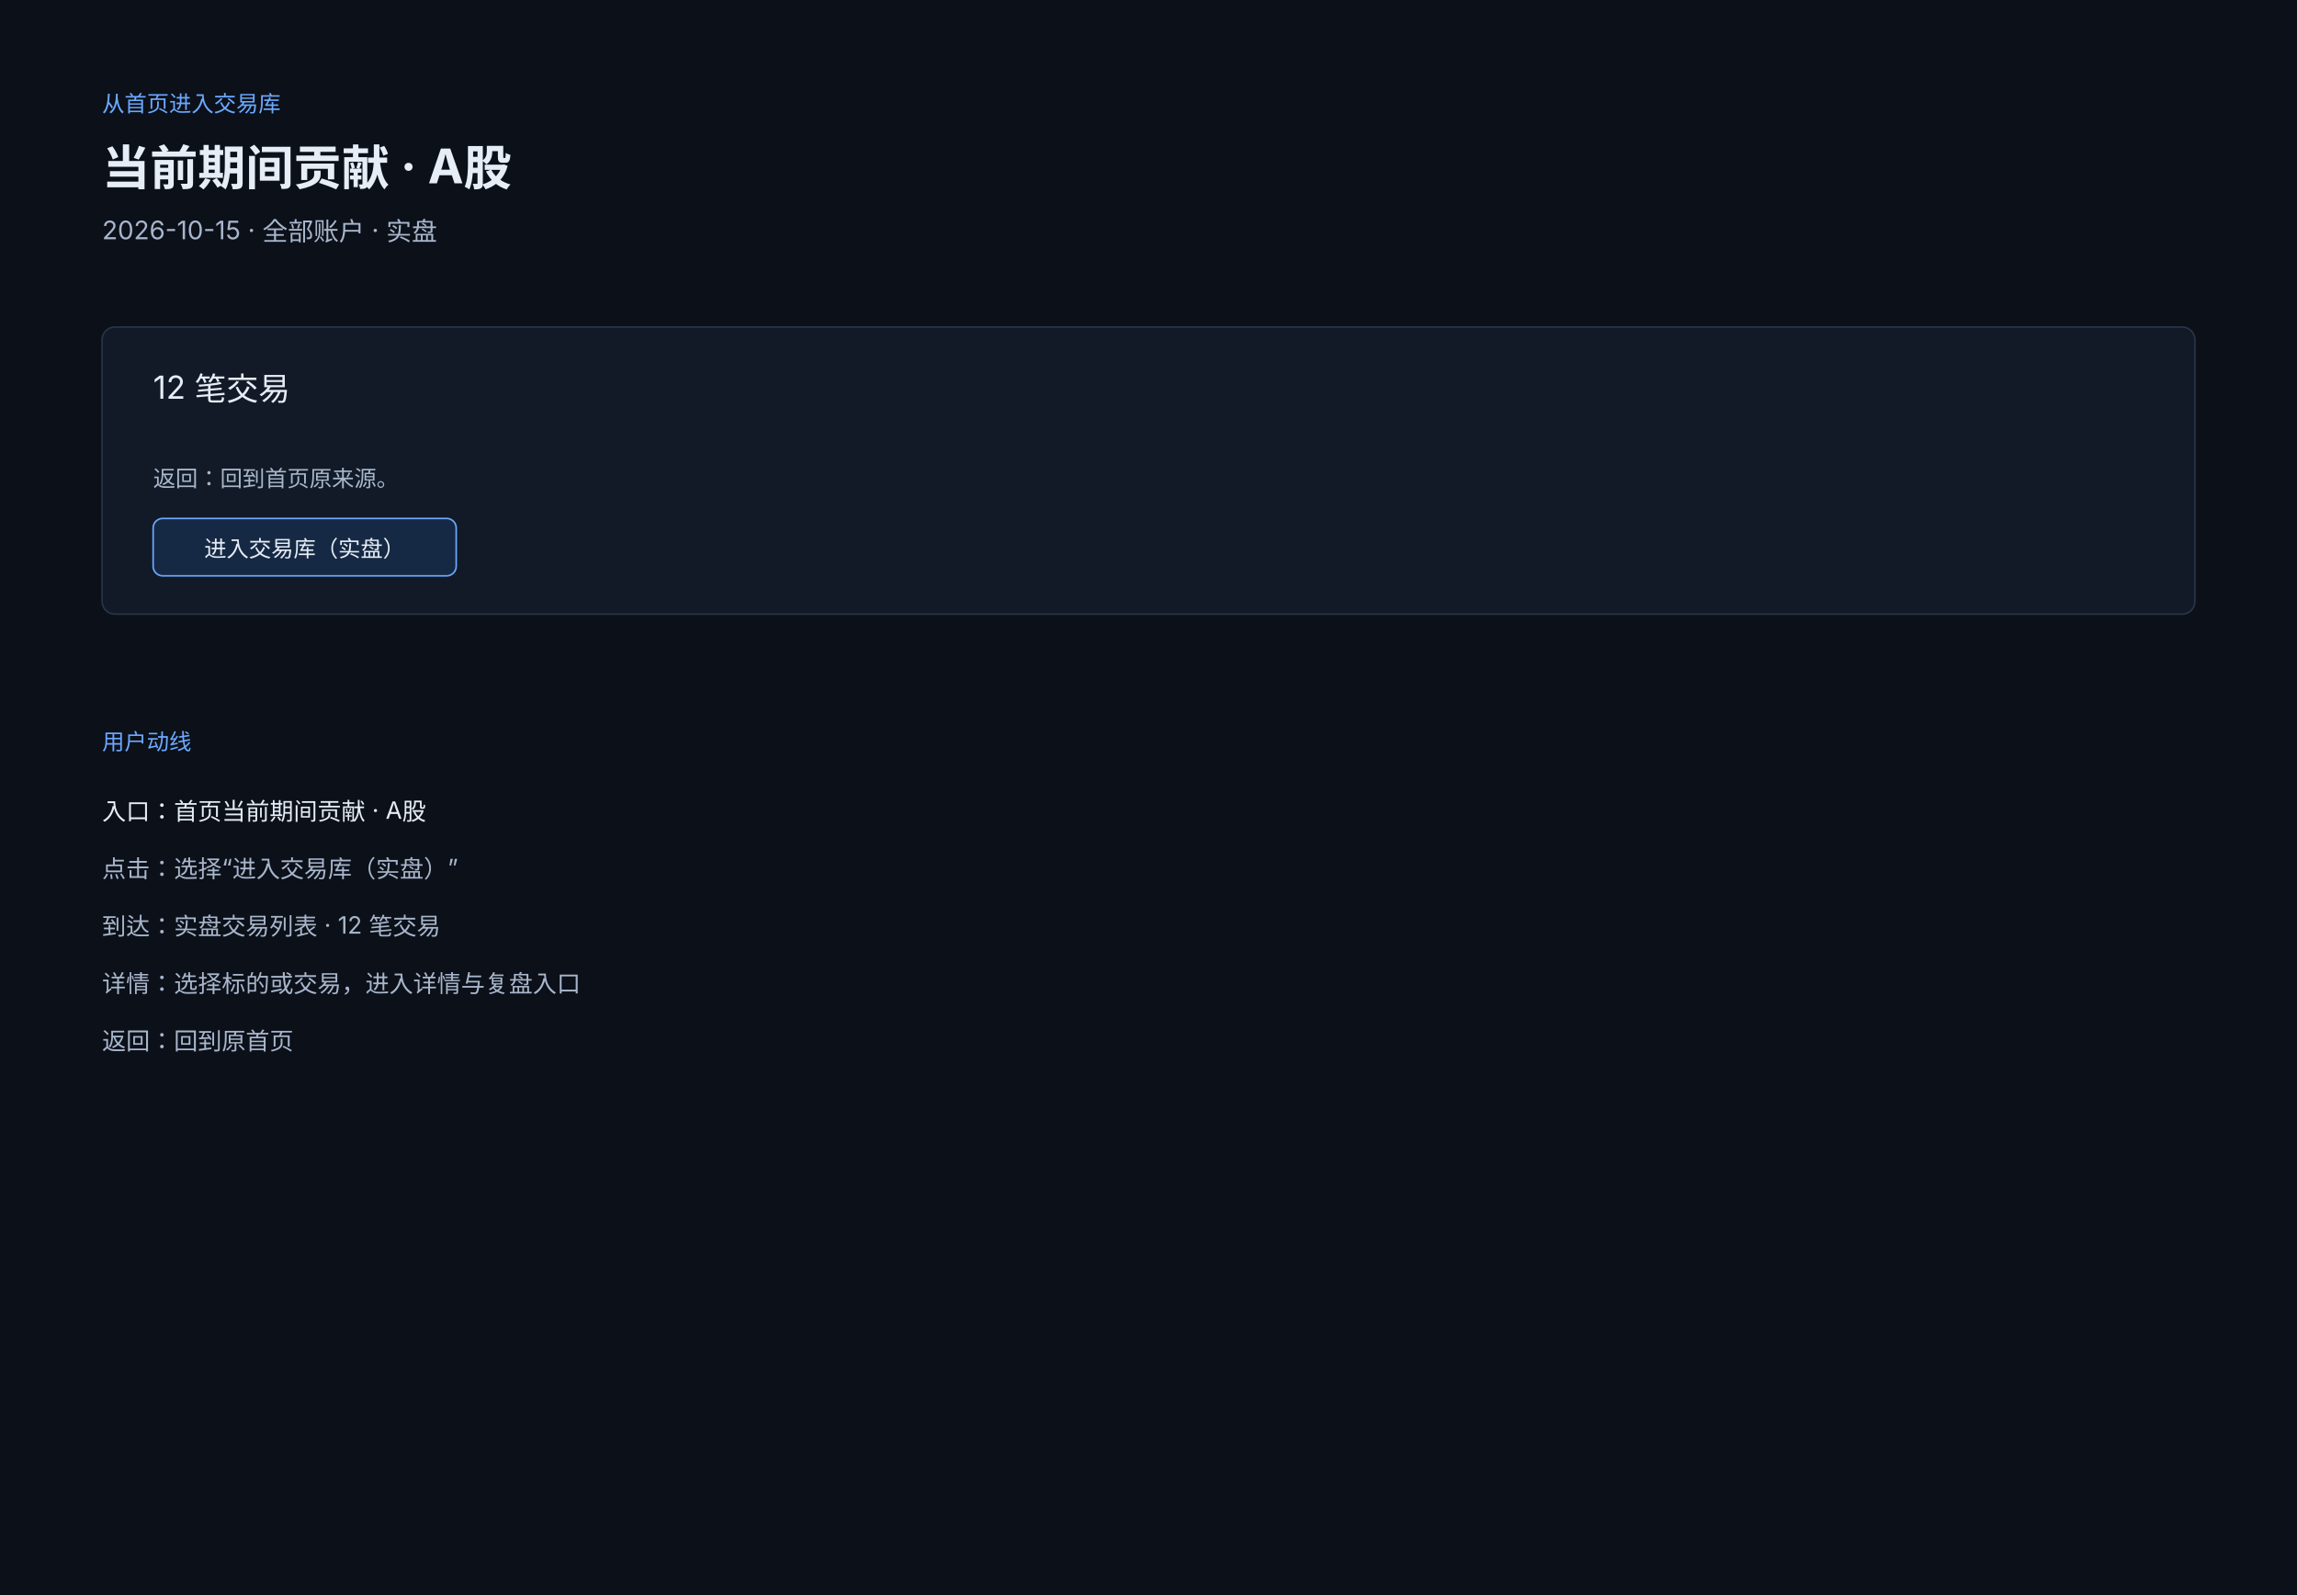
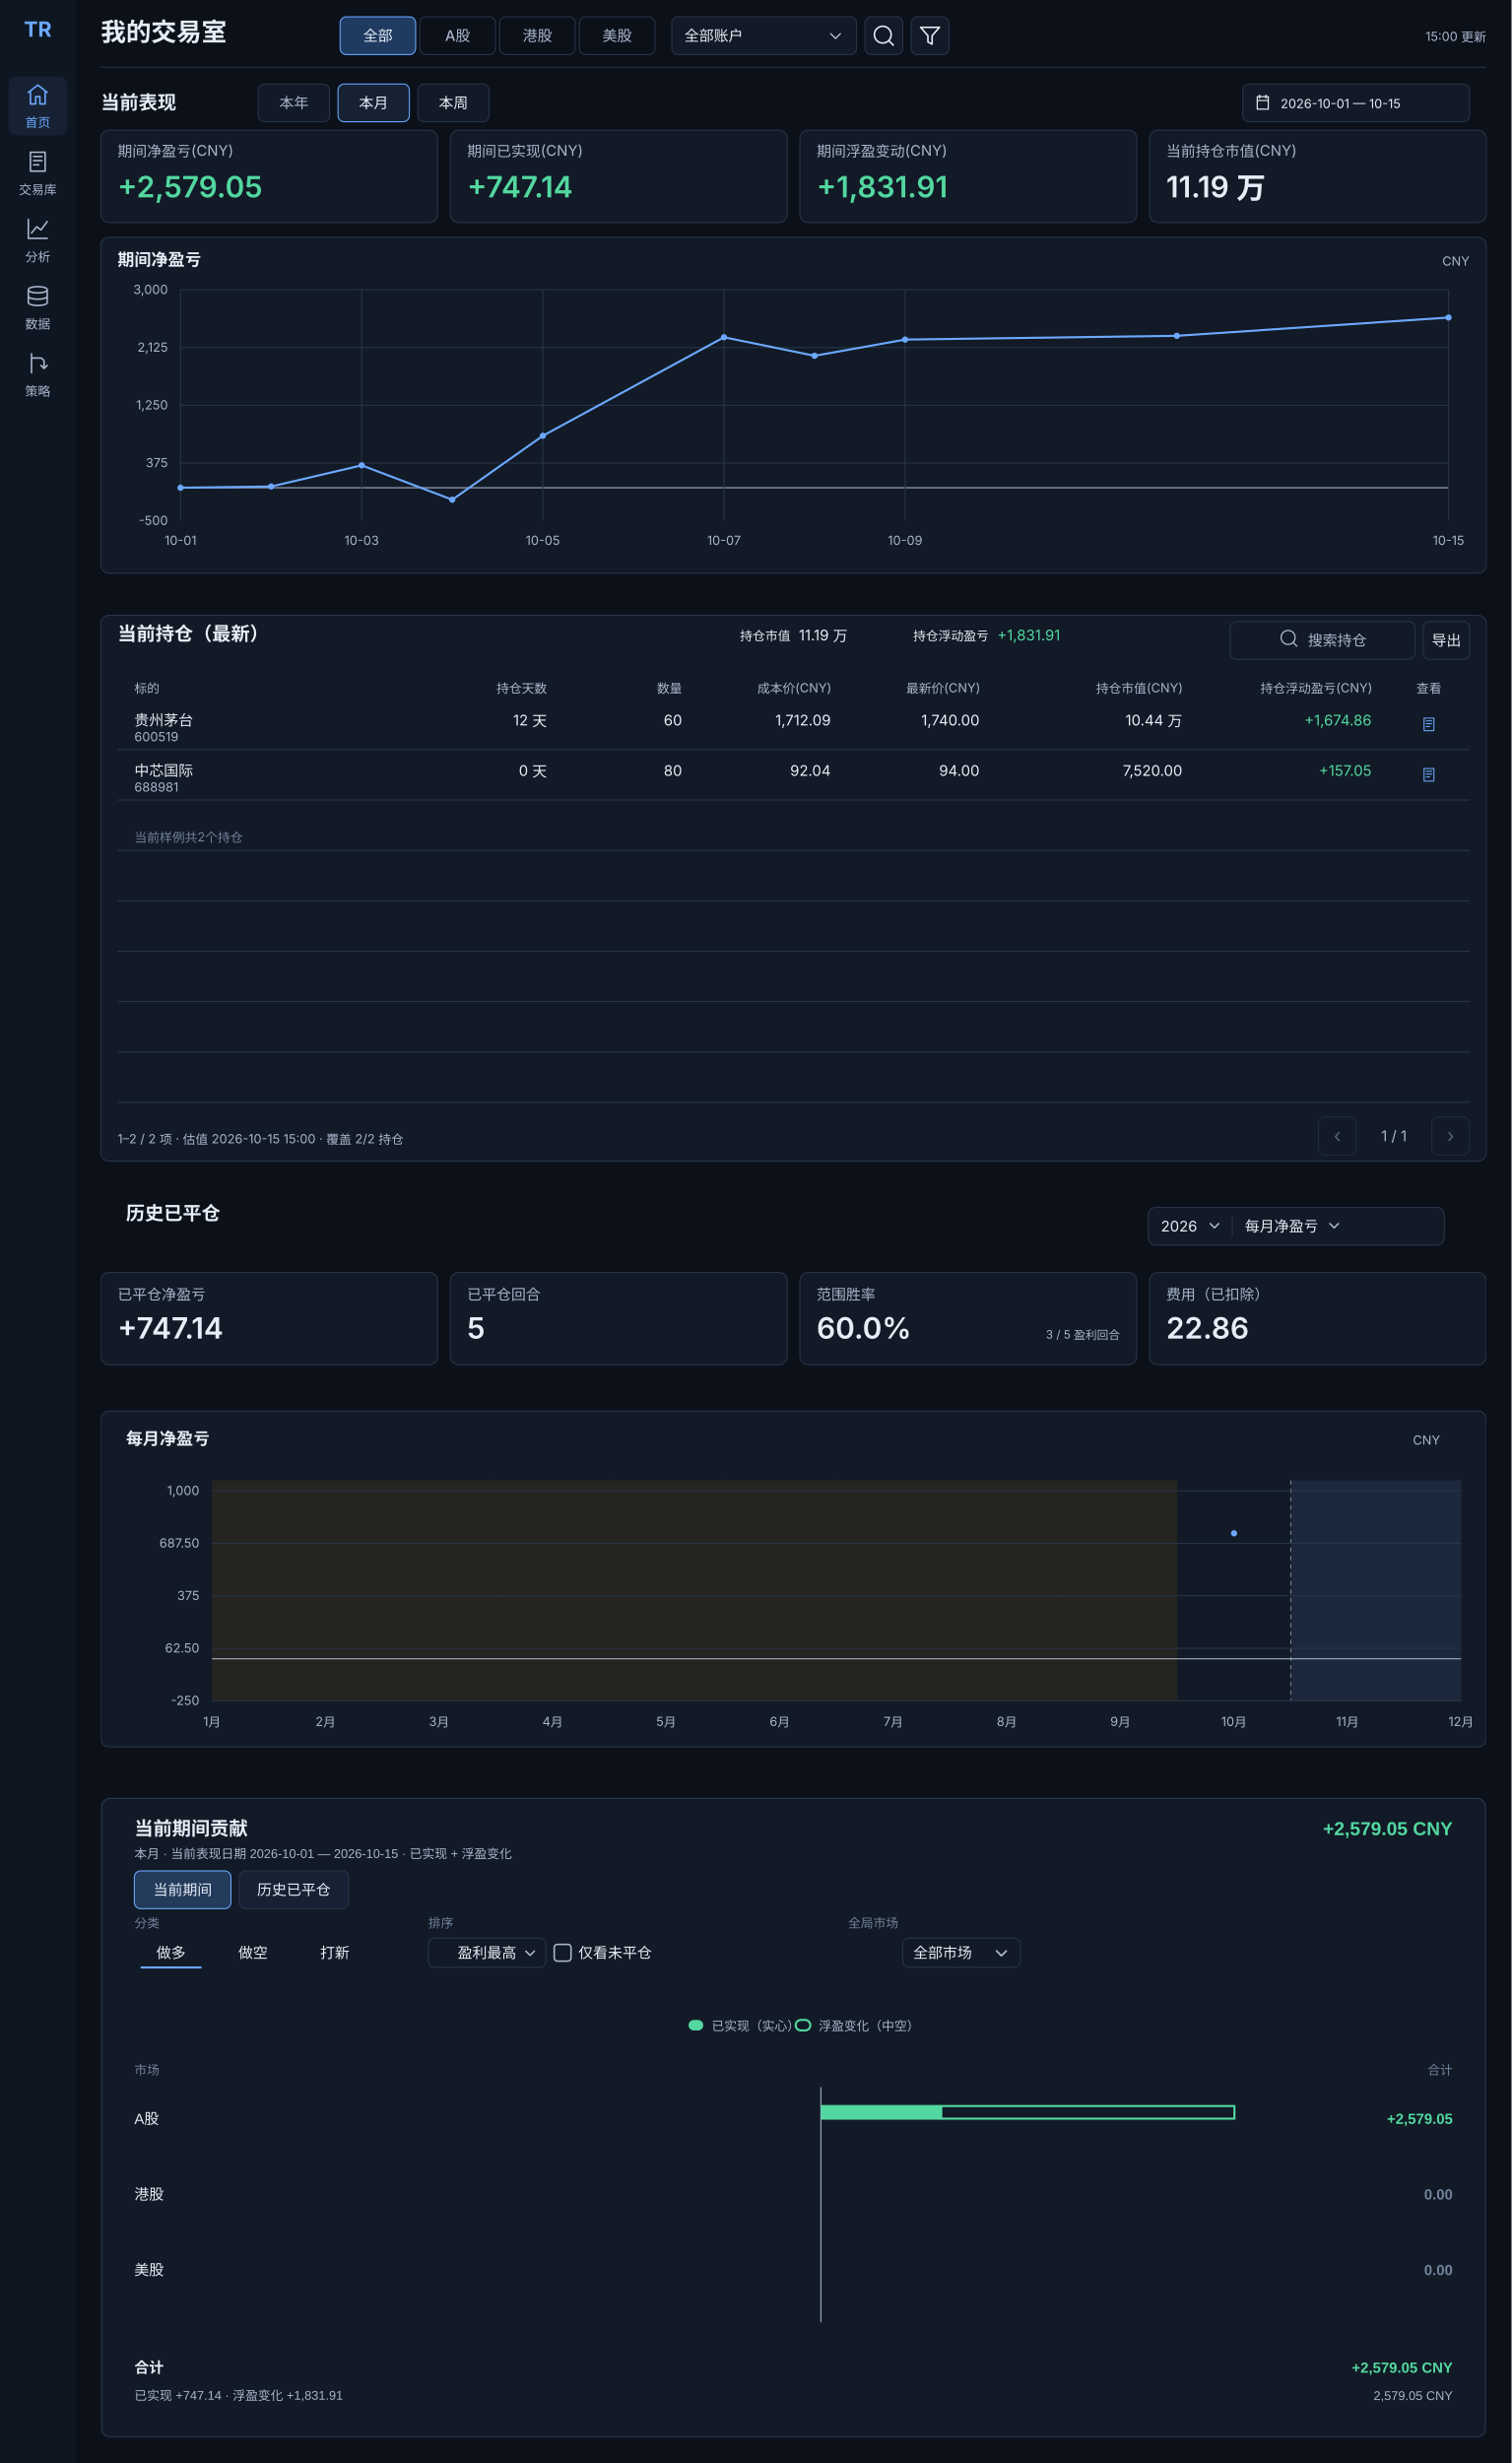
- <svg xmlns="http://www.w3.org/2000/svg" width="1440" height="1000" viewBox="0 0 1440 1000">
-   <rect width="1440" height="1000" fill="#0b1019" />
-   <style>text{font-family:-apple-system,BlinkMacSystemFont,"Segoe UI",sans-serif;fill:#e6edf7}.m{fill:#a8b6cb}.b{fill:#6ca8ff}.p{fill:#111a26;stroke:#283448}.s{stroke:#526d91;stroke-dasharray:5 5}</style>
-   <text x="64" y="70" class="b" font-size="14">从首页进入交易库</text>
-   <text x="64" y="116" font-size="30" font-weight="700">当前期间贡献 · A股</text>
-   <text x="64" y="150" class="m" font-size="16">2026-10-15 · 全部账户 · 实盘</text>
-   <rect x="64" y="205" width="1312" height="180" rx="8" class="p" />
-   <text x="96" y="250" font-size="20">12 笔交易</text>
-   <text x="96" y="305" class="m" font-size="14">返回：回到首页原来源。</text>
-   <rect x="96" y="325" width="190" height="36" rx="6" fill="#162944" stroke="#6ca8ff" />
-   <text x="191" y="349" text-anchor="middle" font-size="14">进入交易库（实盘）</text>
-   <text x="64" y="470" class="b" font-size="14">用户动线</text>
-   <text x="64" y="514" font-size="15">入口：首页当前期间贡献 · A股</text>
-   <text x="64" y="550" class="m" font-size="15">点击：选择“进入交易库（实盘）”</text>
-   <text x="64" y="586" class="m" font-size="15">到达：实盘交易列表 · 12 笔交易</text>
-   <text x="64" y="622" class="m" font-size="15">详情：选择标的或交易，进入详情与复盘入口</text>
-   <text x="64" y="658" class="m" font-size="15">返回：回到原首页</text>
+ <svg xmlns="http://www.w3.org/2000/svg" width="1440" height="2346" viewBox="0 0 1440 2346" role="img">
+   <rect width="1440" height="2346" fill="#0B1019" />
+   <g font-family="-apple-system,BlinkMacSystemFont,'Segoe UI',sans-serif">
+     <rect x="0" y="0" width="72" height="2346" rx="0" fill="#0e1622" stroke="none" />
+     <text x="36" y="35" font-size="20" fill="#6CA8FF" font-weight="700" text-anchor="middle">TR</text>
+     <rect x="8" y="73" width="56" height="56" rx="8" fill="#162233" stroke="none" />
+     <svg x="24" y="78" width="24" height="24" viewBox="0 0 24 24">
+       <path d="M3 10L12 3l9 7M5 9v12h5v-7h4v7h5V9" fill="none" stroke="#6CA8FF" stroke-width="1.5" stroke-linecap="round" stroke-linejoin="round" />
+     </svg>
+     <text x="36" y="121" font-size="12" fill="#6CA8FF" font-weight="400" text-anchor="middle">首页</text>
+     <svg x="24" y="142" width="24" height="24" viewBox="0 0 24 24">
+       <path d="M5 3h14v18H5zM8 7h8M8 11h8M8 15h5" fill="none" stroke="#A8B6CB" stroke-width="1.5" stroke-linecap="round" stroke-linejoin="round" />
+     </svg>
+     <text x="36" y="185" font-size="12" fill="#A8B6CB" font-weight="400" text-anchor="middle">交易库</text>
+     <svg x="24" y="206" width="24" height="24" viewBox="0 0 24 24">
+       <path d="M3 3v18h18M6 16l5-6 4 3 6-8" fill="none" stroke="#A8B6CB" stroke-width="1.5" stroke-linecap="round" stroke-linejoin="round" />
+     </svg>
+     <text x="36" y="249" font-size="12" fill="#A8B6CB" font-weight="400" text-anchor="middle">分析</text>
+     <svg x="24" y="270" width="24" height="24" viewBox="0 0 24 24">
+       <path d="M3 6c0-4 18-4 18 0v12c0 4-18 4-18 0zM3 6c0 4 18 4 18 0M3 12c0 4 18 4 18 0" fill="none" stroke="#A8B6CB" stroke-width="1.5" stroke-linecap="round" stroke-linejoin="round" />
+     </svg>
+     <text x="36" y="313" font-size="12" fill="#A8B6CB" font-weight="400" text-anchor="middle">数据</text>
+     <svg x="24" y="334" width="24" height="24" viewBox="0 0 24 24">
+       <path d="M6 3v18M6 7h8a4 4 0 0 1 4 4v6M15 14l3 3 3-3" fill="none" stroke="#A8B6CB" stroke-width="1.5" stroke-linecap="round" stroke-linejoin="round" />
+     </svg>
+     <text x="36" y="377" font-size="12" fill="#A8B6CB" font-weight="400" text-anchor="middle">策略</text>
+     <text x="96" y="39" font-size="24" fill="#E6EDF7" font-weight="600" text-anchor="start">我的交易室</text>
+     <rect x="324" y="16" width="72" height="36" rx="6" fill="#203B62" stroke="#6CA8FF" />
+     <text x="360" y="39" font-size="14" fill="#E6EDF7" font-weight="500" text-anchor="middle">全部</text>
+     <rect x="400" y="16" width="72" height="36" rx="6" fill="#0B1019" stroke="#283448" />
+     <text x="436" y="39" font-size="14" fill="#A8B6CB" font-weight="500" text-anchor="middle">A股</text>
+     <rect x="476" y="16" width="72" height="36" rx="6" fill="#0B1019" stroke="#283448" />
+     <text x="512" y="39" font-size="14" fill="#A8B6CB" font-weight="500" text-anchor="middle">港股</text>
+     <rect x="552" y="16" width="72" height="36" rx="6" fill="#0B1019" stroke="#283448" />
+     <text x="588" y="39" font-size="14" fill="#A8B6CB" font-weight="500" text-anchor="middle">美股</text>
+     <rect x="640" y="16" width="176" height="36" rx="6" fill="#111A26" stroke="#283448" />
+     <text x="652" y="39" font-size="14" fill="#E6EDF7" font-weight="400" text-anchor="start">全部账户</text>
+     <svg x="788" y="26" width="16" height="16" viewBox="0 0 24 24">
+       <path d="M5 9l7 7 7-7" fill="none" stroke="#E6EDF7" stroke-width="1.5" stroke-linecap="round" stroke-linejoin="round" />
+     </svg>
+     <rect x="824" y="16" width="36" height="36" rx="6" fill="#111A26" stroke="#283448" />
+     <svg x="830.0" y="22" width="24" height="24" viewBox="0 0 24 24">
+       <path d="M17 17l4 4M19 11a8 8 0 1 1-16 0a8 8 0 1 1 16 0" fill="none" stroke="#E6EDF7" stroke-width="1.5" stroke-linecap="round" stroke-linejoin="round" />
+     </svg>
+     <rect x="868" y="16" width="36" height="36" rx="6" fill="#111A26" stroke="#283448" />
+     <svg x="874.0" y="22" width="24" height="24" viewBox="0 0 24 24">
+       <path d="M3 4h18l-7 8v8l-4-2v-6z" fill="none" stroke="#E6EDF7" stroke-width="1.5" stroke-linecap="round" stroke-linejoin="round" />
+     </svg>
+     <text x="1416" y="39" font-size="12" fill="#A8B6CB" font-weight="400" text-anchor="end">15:00 更新</text>
+     <path d="M96 64 L1416 64" fill="none" stroke="#283448" stroke-width="1" />
+     <text x="96" y="104" font-size="18" fill="#E6EDF7" font-weight="600" text-anchor="start">当前表现</text>
+     <rect x="246" y="80" width="68" height="36" rx="6" fill="#111A26" stroke="#283448" />
+     <text x="280.0" y="103" font-size="14" fill="#A8B6CB" font-weight="400" text-anchor="middle">本年</text>
+     <rect x="322" y="80" width="68" height="36" rx="6" fill="#162233" stroke="#6CA8FF" />
+     <text x="356.0" y="103" font-size="14" fill="#E6EDF7" font-weight="400" text-anchor="middle">本月</text>
+     <rect x="398" y="80" width="68" height="36" rx="6" fill="#111A26" stroke="#283448" />
+     <text x="432.0" y="103" font-size="14" fill="#E6EDF7" font-weight="400" text-anchor="middle">本周</text>
+     <rect x="1184" y="80" width="216" height="36" rx="6" fill="#111A26" stroke="#283448" />
+     <svg x="1194" y="89" width="18" height="18" viewBox="0 0 24 24">
+       <path d="M5 4h14v16H5zM8 2v4M16 2v4M5 9h14" fill="none" stroke="#E6EDF7" stroke-width="1.5" stroke-linecap="round" stroke-linejoin="round" />
+     </svg>
+     <text x="1220" y="103" font-size="12" fill="#E6EDF7" font-weight="400" text-anchor="start">2026-10-01 — 10-15</text>
+     <rect x="96.0" y="124" width="321.0" height="88" rx="8" fill="#111A26" stroke="#283448" />
+     <text x="112.0" y="149" font-size="14" fill="#A8B6CB" font-weight="400" text-anchor="start">期间净盈亏(CNY)</text>
+     <text x="112.0" y="188" font-size="28" fill="#53D7A0" font-weight="600" text-anchor="start">+2,579.05</text>
+     <rect x="429.0" y="124" width="321.0" height="88" rx="8" fill="#111A26" stroke="#283448" />
+     <text x="445.0" y="149" font-size="14" fill="#A8B6CB" font-weight="400" text-anchor="start">期间已实现(CNY)</text>
+     <text x="445.0" y="188" font-size="28" fill="#53D7A0" font-weight="600" text-anchor="start">+747.14</text>
+     <rect x="762.0" y="124" width="321.0" height="88" rx="8" fill="#111A26" stroke="#283448" />
+     <text x="778.0" y="149" font-size="14" fill="#A8B6CB" font-weight="400" text-anchor="start">期间浮盈变动(CNY)</text>
+     <text x="778.0" y="188" font-size="28" fill="#53D7A0" font-weight="600" text-anchor="start">+1,831.91</text>
+     <rect x="1095.0" y="124" width="321.0" height="88" rx="8" fill="#111A26" stroke="#283448" />
+     <text x="1111.0" y="149" font-size="14" fill="#A8B6CB" font-weight="400" text-anchor="start">当前持仓市值(CNY)</text>
+     <text x="1111.0" y="188" font-size="28" fill="#E6EDF7" font-weight="600" text-anchor="start">11.19 万</text>
+     <rect x="96" y="226" width="1320" height="320" rx="8" fill="#111A26" stroke="#283448" />
+     <text x="112" y="253" font-size="16" fill="#E6EDF7" font-weight="600" text-anchor="start">期间净盈亏</text>
+     <text x="1400" y="253" font-size="12" fill="#A8B6CB" font-weight="400" text-anchor="end">CNY</text>
+     <path d="M172 276.0 L1380 276.0" fill="none" stroke="#283448" stroke-width="1" />
+     <text x="160" y="280.0" font-size="12" fill="#A8B6CB" font-weight="400" text-anchor="end">3,000</text>
+     <path d="M172 331.0 L1380 331.0" fill="none" stroke="#283448" stroke-width="1" />
+     <text x="160" y="335.0" font-size="12" fill="#A8B6CB" font-weight="400" text-anchor="end">2,125</text>
+     <path d="M172 386.0 L1380 386.0" fill="none" stroke="#283448" stroke-width="1" />
+     <text x="160" y="390.0" font-size="12" fill="#A8B6CB" font-weight="400" text-anchor="end">1,250</text>
+     <path d="M172 441.0 L1380 441.0" fill="none" stroke="#283448" stroke-width="1" />
+     <text x="160" y="445.0" font-size="12" fill="#A8B6CB" font-weight="400" text-anchor="end">375</text>
+     <path d="M172 464.571 L1380 464.571" fill="none" stroke="#A8B6CB" stroke-width="1" />
+     <text x="160" y="500.0" font-size="12" fill="#A8B6CB" font-weight="400" text-anchor="end">-500</text>
+     <path d="M172 276 L172 496" fill="none" stroke="#283448" stroke-width="1" />
+     <text x="172" y="519" font-size="12" fill="#A8B6CB" font-weight="400" text-anchor="middle">10-01</text>
+     <path d="M344.571 276 L344.571 496" fill="none" stroke="#283448" stroke-width="1" />
+     <text x="344.571" y="519" font-size="12" fill="#A8B6CB" font-weight="400" text-anchor="middle">10-03</text>
+     <path d="M517.143 276 L517.143 496" fill="none" stroke="#283448" stroke-width="1" />
+     <text x="517.143" y="519" font-size="12" fill="#A8B6CB" font-weight="400" text-anchor="middle">10-05</text>
+     <path d="M689.714 276 L689.714 496" fill="none" stroke="#283448" stroke-width="1" />
+     <text x="689.714" y="519" font-size="12" fill="#A8B6CB" font-weight="400" text-anchor="middle">10-07</text>
+     <path d="M862.286 276 L862.286 496" fill="none" stroke="#283448" stroke-width="1" />
+     <text x="862.286" y="519" font-size="12" fill="#A8B6CB" font-weight="400" text-anchor="middle">10-09</text>
+     <path d="M1380 276 L1380 496" fill="none" stroke="#283448" stroke-width="1" />
+     <text x="1380" y="519" font-size="12" fill="#A8B6CB" font-weight="400" text-anchor="middle">10-15</text>
+     <polyline points="172.00,464.57 258.29,463.38 344.57,443.24 430.86,475.98 517.14,415.08 689.71,321.23 776.00,338.89 862.29,323.44 1121.14,319.87 1380.00,302.46" stroke="#6CA8FF" stroke-width="2" fill="none" />
+     <rect x="96" y="586" width="1320" height="520" rx="8" fill="#111A26" stroke="#283448" />
+     <text x="112" y="610" font-size="18" fill="#E6EDF7" font-weight="600" text-anchor="start">当前持仓（最新）</text>
+     <text x="705" y="610" font-size="12" fill="#E6EDF7" font-weight="400" text-anchor="start">持仓市值 </text>
+     <text x="761" y="610" font-size="14" fill="#E6EDF7" font-weight="400" text-anchor="start">11.19 万</text>
+     <text x="870" y="610" font-size="12" fill="#E6EDF7" font-weight="400" text-anchor="start">持仓浮动盈亏 </text>
+     <text x="950" y="610" font-size="14" fill="#53D7A0" font-weight="400" text-anchor="start">+1,831.91</text>
+     <rect x="1172" y="592" width="176" height="36" rx="6" fill="#111A26" stroke="#283448" />
+     <svg x="1218.0" y="598" width="20" height="20" viewBox="0 0 24 24">
+       <path d="M17 17l4 4M19 11a8 8 0 1 1-16 0a8 8 0 1 1 16 0" fill="none" stroke="#A8B6CB" stroke-width="1.5" stroke-linecap="round" stroke-linejoin="round" />
+     </svg>
+     <text x="1246.0" y="615" font-size="14" fill="#A8B6CB" font-weight="400" text-anchor="start">搜索持仓</text>
+     <rect x="1356" y="592" width="44" height="36" rx="6" fill="#111A26" stroke="#283448" />
+     <text x="1378.0" y="615" font-size="14" fill="#E6EDF7" font-weight="400" text-anchor="middle">导出</text>
+     <text x="128" y="660" font-size="12" fill="#A8B6CB" font-weight="400" text-anchor="start">标的</text>
+     <text x="521.04" y="660" font-size="12" fill="#A8B6CB" font-weight="400" text-anchor="end">持仓天数</text>
+     <text x="649.84" y="660" font-size="12" fill="#A8B6CB" font-weight="400" text-anchor="end">数量</text>
+     <text x="792.207" y="660" font-size="12" fill="#A8B6CB" font-weight="400" text-anchor="end">成本价(CNY)</text>
+     <text x="933.989" y="660" font-size="12" fill="#A8B6CB" font-weight="400" text-anchor="end">最新价(CNY)</text>
+     <text x="1126.95" y="660" font-size="12" fill="#A8B6CB" font-weight="400" text-anchor="end">持仓市值(CNY)</text>
+     <text x="1307.489" y="660" font-size="12" fill="#A8B6CB" font-weight="400" text-anchor="end">持仓浮动盈亏(CNY)</text>
+     <text x="1361.36" y="660" font-size="12" fill="#A8B6CB" font-weight="400" text-anchor="middle">查看</text>
+     <path d="M112 714 L1400 714" fill="none" stroke="#283448" stroke-width="1" />
+     <text x="128" y="706" font-size="12" fill="#A8B6CB" font-weight="400" text-anchor="start">600519</text>
+     <rect x="1343.36" y="680" width="36" height="36" rx="6" fill="none" stroke="none" />
+     <svg x="1353.36" y="682" width="16" height="16" viewBox="0 0 24 24">
+       <path d="M5 3h14v18H5zM8 7h8M8 11h8M8 15h5" fill="none" stroke="#6CA8FF" stroke-width="1.5" stroke-linecap="round" stroke-linejoin="round" />
+     </svg>
+     <text x="128" y="691" font-size="14" fill="#E6EDF7" font-weight="400" text-anchor="start">贵州茅台</text>
+     <text x="521.04" y="691" font-size="14" fill="#E6EDF7" font-weight="400" text-anchor="end">12 天</text>
+     <text x="649.84" y="691" font-size="14" fill="#E6EDF7" font-weight="400" text-anchor="end">60</text>
+     <text x="791.52" y="691" font-size="14" fill="#E6EDF7" font-weight="400" text-anchor="end">1,712.09</text>
+     <text x="933.2" y="691" font-size="14" fill="#E6EDF7" font-weight="400" text-anchor="end">1,740.00</text>
+     <text x="1126.4" y="691" font-size="14" fill="#E6EDF7" font-weight="400" text-anchor="end">10.44 万</text>
+     <text x="1306.72" y="691" font-size="14" fill="#53D7A0" font-weight="400" text-anchor="end">+1,674.86</text>
+     <path d="M112 762 L1400 762" fill="none" stroke="#283448" stroke-width="1" />
+     <text x="128" y="754" font-size="12" fill="#A8B6CB" font-weight="400" text-anchor="start">688981</text>
+     <rect x="1343.36" y="728" width="36" height="36" rx="6" fill="none" stroke="none" />
+     <svg x="1353.36" y="730" width="16" height="16" viewBox="0 0 24 24">
+       <path d="M5 3h14v18H5zM8 7h8M8 11h8M8 15h5" fill="none" stroke="#6CA8FF" stroke-width="1.5" stroke-linecap="round" stroke-linejoin="round" />
+     </svg>
+     <text x="128" y="739" font-size="14" fill="#E6EDF7" font-weight="400" text-anchor="start">中芯国际</text>
+     <text x="521.04" y="739" font-size="14" fill="#E6EDF7" font-weight="400" text-anchor="end">0 天</text>
+     <text x="649.84" y="739" font-size="14" fill="#E6EDF7" font-weight="400" text-anchor="end">80</text>
+     <text x="791.52" y="739" font-size="14" fill="#E6EDF7" font-weight="400" text-anchor="end">92.04</text>
+     <text x="933.2" y="739" font-size="14" fill="#E6EDF7" font-weight="400" text-anchor="end">94.00</text>
+     <text x="1126.4" y="739" font-size="14" fill="#E6EDF7" font-weight="400" text-anchor="end">7,520.00</text>
+     <text x="1306.72" y="739" font-size="14" fill="#53D7A0" font-weight="400" text-anchor="end">+157.05</text>
+     <path d="M112 810 L1400 810" fill="none" stroke="#283448" stroke-width="1" />
+     <text x="128" y="802" font-size="12" fill="#71829B" font-weight="400" text-anchor="start">当前样例共2个持仓</text>
+     <text x="128" y="787" font-size="14" fill="#E6EDF7" font-weight="400" text-anchor="start" />
+     <text x="521.04" y="787" font-size="14" fill="#E6EDF7" font-weight="400" text-anchor="end" />
+     <text x="649.84" y="787" font-size="14" fill="#E6EDF7" font-weight="400" text-anchor="end" />
+     <text x="791.52" y="787" font-size="14" fill="#E6EDF7" font-weight="400" text-anchor="end" />
+     <text x="933.2" y="787" font-size="14" fill="#E6EDF7" font-weight="400" text-anchor="end" />
+     <text x="1126.4" y="787" font-size="14" fill="#E6EDF7" font-weight="400" text-anchor="end" />
+     <text x="1306.72" y="787" font-size="14" fill="#FF8592" font-weight="400" text-anchor="end" />
+     <path d="M112 858 L1400 858" fill="none" stroke="#283448" stroke-width="1" />
+     <text x="128" y="850" font-size="12" fill="#A8B6CB" font-weight="400" text-anchor="start" />
+     <text x="128" y="835" font-size="14" fill="#E6EDF7" font-weight="400" text-anchor="start" />
+     <text x="521.04" y="835" font-size="14" fill="#E6EDF7" font-weight="400" text-anchor="end" />
+     <text x="649.84" y="835" font-size="14" fill="#E6EDF7" font-weight="400" text-anchor="end" />
+     <text x="791.52" y="835" font-size="14" fill="#E6EDF7" font-weight="400" text-anchor="end" />
+     <text x="933.2" y="835" font-size="14" fill="#E6EDF7" font-weight="400" text-anchor="end" />
+     <text x="1126.4" y="835" font-size="14" fill="#E6EDF7" font-weight="400" text-anchor="end" />
+     <text x="1306.72" y="835" font-size="14" fill="#FF8592" font-weight="400" text-anchor="end" />
+     <path d="M112 906 L1400 906" fill="none" stroke="#283448" stroke-width="1" />
+     <text x="128" y="898" font-size="12" fill="#A8B6CB" font-weight="400" text-anchor="start" />
+     <text x="128" y="883" font-size="14" fill="#E6EDF7" font-weight="400" text-anchor="start" />
+     <text x="521.04" y="883" font-size="14" fill="#E6EDF7" font-weight="400" text-anchor="end" />
+     <text x="649.84" y="883" font-size="14" fill="#E6EDF7" font-weight="400" text-anchor="end" />
+     <text x="791.52" y="883" font-size="14" fill="#E6EDF7" font-weight="400" text-anchor="end" />
+     <text x="933.2" y="883" font-size="14" fill="#E6EDF7" font-weight="400" text-anchor="end" />
+     <text x="1126.4" y="883" font-size="14" fill="#E6EDF7" font-weight="400" text-anchor="end" />
+     <text x="1306.72" y="883" font-size="14" fill="#53D7A0" font-weight="400" text-anchor="end" />
+     <path d="M112 954 L1400 954" fill="none" stroke="#283448" stroke-width="1" />
+     <text x="128" y="946" font-size="12" fill="#A8B6CB" font-weight="400" text-anchor="start" />
+     <text x="128" y="931" font-size="14" fill="#E6EDF7" font-weight="400" text-anchor="start" />
+     <text x="521.04" y="931" font-size="14" fill="#E6EDF7" font-weight="400" text-anchor="end" />
+     <text x="649.84" y="931" font-size="14" fill="#E6EDF7" font-weight="400" text-anchor="end" />
+     <text x="791.52" y="931" font-size="14" fill="#E6EDF7" font-weight="400" text-anchor="end" />
+     <text x="933.2" y="931" font-size="14" fill="#E6EDF7" font-weight="400" text-anchor="end" />
+     <text x="1126.4" y="931" font-size="14" fill="#E6EDF7" font-weight="400" text-anchor="end" />
+     <text x="1306.72" y="931" font-size="14" fill="#FF8592" font-weight="400" text-anchor="end" />
+     <path d="M112 1002 L1400 1002" fill="none" stroke="#283448" stroke-width="1" />
+     <text x="128" y="994" font-size="12" fill="#A8B6CB" font-weight="400" text-anchor="start" />
+     <text x="128" y="979" font-size="14" fill="#E6EDF7" font-weight="400" text-anchor="start" />
+     <text x="521.04" y="979" font-size="14" fill="#E6EDF7" font-weight="400" text-anchor="end" />
+     <text x="649.84" y="979" font-size="14" fill="#E6EDF7" font-weight="400" text-anchor="end" />
+     <text x="791.52" y="979" font-size="14" fill="#E6EDF7" font-weight="400" text-anchor="end" />
+     <text x="933.2" y="979" font-size="14" fill="#E6EDF7" font-weight="400" text-anchor="end" />
+     <text x="1126.4" y="979" font-size="14" fill="#E6EDF7" font-weight="400" text-anchor="end" />
+     <text x="1306.72" y="979" font-size="14" fill="#53D7A0" font-weight="400" text-anchor="end" />
+     <path d="M112 1050 L1400 1050" fill="none" stroke="#283448" stroke-width="1" />
+     <text x="128" y="1042" font-size="12" fill="#A8B6CB" font-weight="400" text-anchor="start" />
+     <text x="128" y="1027" font-size="14" fill="#E6EDF7" font-weight="400" text-anchor="start" />
+     <text x="521.04" y="1027" font-size="14" fill="#E6EDF7" font-weight="400" text-anchor="end" />
+     <text x="649.84" y="1027" font-size="14" fill="#E6EDF7" font-weight="400" text-anchor="end" />
+     <text x="791.52" y="1027" font-size="14" fill="#E6EDF7" font-weight="400" text-anchor="end" />
+     <text x="933.2" y="1027" font-size="14" fill="#E6EDF7" font-weight="400" text-anchor="end" />
+     <text x="1126.4" y="1027" font-size="14" fill="#E6EDF7" font-weight="400" text-anchor="end" />
+     <text x="1306.72" y="1027" font-size="14" fill="#53D7A0" font-weight="400" text-anchor="end" />
+     <text x="112" y="1089" font-size="12" fill="#A8B6CB" font-weight="400" text-anchor="start">1–2 / 2 项 · 估值 2026-10-15 15:00 · 覆盖 2/2 持仓</text>
+     <g data-component="Pagination">
+       <rect x="1256" y="1064" width="36" height="36" rx="6" fill="#111A26" stroke="#202B3A" />
+       <text x="1274" y="1088" font-size="18" fill="#53647B" font-weight="400" text-anchor="middle">‹</text>
+       <text x="1328.0" y="1087" font-size="14" fill="#A8B6CB" font-weight="400" text-anchor="middle">1 / 1</text>
+       <rect x="1364" y="1064" width="36" height="36" rx="6" fill="#111A26" stroke="#202B3A" />
+       <text x="1382" y="1088" font-size="18" fill="#53647B" font-weight="400" text-anchor="middle">›</text>
+     </g>
+     <svg x="96" y="1130" width="1320" height="558" viewBox="0 0 1320 558" role="img" aria-labelledby="history-title history-desc">
+       <rect width="1320" height="558" fill="#0B1019" />
+       <text x="24" y="32" fill="#E6EDF7" font-size="18px" font-family="-apple-system,BlinkMacSystemFont,Segoe UI,PingFang SC,sans-serif" font-weight="600" text-anchor="start">历史已平仓</text>
+       <g role="group" aria-label="范围：2026；展示方式：每月净盈亏" data-control="history-controls">
+         <rect x="998" y="20" width="282" height="36" rx="7" fill="#111A26" stroke="#283448" />
+         <text x="1010" y="43" fill="#E6EDF7" font-size="14px" font-family="-apple-system,BlinkMacSystemFont,Segoe UI,PingFang SC,sans-serif" font-weight="400" text-anchor="start">2026</text>
+         <svg x="1054" y="30" width="14" height="14" viewBox="0 0 14 14" aria-hidden="true" data-icon="chevron">
+           <path d="M3 5.5l4 4 4-4" fill="none" stroke="#A8B6CB" stroke-width="1.5" stroke-linecap="round" stroke-linejoin="round" />
+         </svg>
+         <line x1="1078" y1="28" x2="1078" y2="48" stroke="#283448" />
+         <text x="1090" y="43" fill="#E6EDF7" font-size="14px" font-family="-apple-system,BlinkMacSystemFont,Segoe UI,PingFang SC,sans-serif" font-weight="400" text-anchor="start">每月净盈亏</text>
+         <svg x="1168" y="30" width="14" height="14" viewBox="0 0 14 14" aria-hidden="true" data-icon="chevron">
+           <path d="M3 5.5l4 4 4-4" fill="none" stroke="#A8B6CB" stroke-width="1.5" stroke-linecap="round" stroke-linejoin="round" />
+         </svg>
+       </g>
+       <rect x="0" y="82" width="321" height="88" rx="8" fill="#111A26" stroke="#283448" />
+       <text x="16" y="108" fill="#A8B6CB" font-size="14px" font-family="-apple-system,BlinkMacSystemFont,Segoe UI,PingFang SC,sans-serif" font-weight="400" text-anchor="start">已平仓净盈亏</text>
+       <text x="16" y="145" fill="#E6EDF7" font-size="28px" font-family="-apple-system,BlinkMacSystemFont,Segoe UI,PingFang SC,sans-serif" font-weight="600" text-anchor="start">+747.14</text>
+       <rect x="333" y="82" width="321" height="88" rx="8" fill="#111A26" stroke="#283448" />
+       <text x="349" y="108" fill="#A8B6CB" font-size="14px" font-family="-apple-system,BlinkMacSystemFont,Segoe UI,PingFang SC,sans-serif" font-weight="400" text-anchor="start">已平仓回合</text>
+       <text x="349" y="145" fill="#E6EDF7" font-size="28px" font-family="-apple-system,BlinkMacSystemFont,Segoe UI,PingFang SC,sans-serif" font-weight="600" text-anchor="start">5</text>
+       <rect x="666" y="82" width="321" height="88" rx="8" fill="#111A26" stroke="#283448" />
+       <text x="682" y="108" fill="#A8B6CB" font-size="14px" font-family="-apple-system,BlinkMacSystemFont,Segoe UI,PingFang SC,sans-serif" font-weight="400" text-anchor="start">范围胜率</text>
+       <text x="682" y="145" fill="#E6EDF7" font-size="28px" font-family="-apple-system,BlinkMacSystemFont,Segoe UI,PingFang SC,sans-serif" font-weight="600" text-anchor="start">60.0%</text>
+       <text x="971" y="145" fill="#A8B6CB" font-size="11px" font-family="-apple-system,BlinkMacSystemFont,Segoe UI,PingFang SC,sans-serif" font-weight="400" text-anchor="end">3 / 5 盈利回合</text>
+       <rect x="999" y="82" width="321" height="88" rx="8" fill="#111A26" stroke="#283448" />
+       <text x="1015" y="108" fill="#A8B6CB" font-size="14px" font-family="-apple-system,BlinkMacSystemFont,Segoe UI,PingFang SC,sans-serif" font-weight="400" text-anchor="start">费用（已扣除）</text>
+       <text x="1015" y="145" fill="#E6EDF7" font-size="28px" font-family="-apple-system,BlinkMacSystemFont,Segoe UI,PingFang SC,sans-serif" font-weight="600" text-anchor="start">22.86</text>
+       <rect x="0" y="214" width="1320" height="320" rx="8" fill="#111A26" stroke="#283448" />
+       <rect x="106" y="280" width="54.091" height="210" fill="#30291E" opacity="0.65" data-state="empty" />
+       <rect x="160.091" y="280" width="108.182" height="210" fill="#30291E" opacity="0.65" data-state="empty" />
+       <rect x="268.273" y="280" width="108.182" height="210" fill="#30291E" opacity="0.65" data-state="empty" />
+       <rect x="376.455" y="280" width="108.182" height="210" fill="#30291E" opacity="0.65" data-state="empty" />
+       <rect x="484.636" y="280" width="108.182" height="210" fill="#30291E" opacity="0.65" data-state="empty" />
+       <rect x="592.818" y="280" width="108.182" height="210" fill="#30291E" opacity="0.65" data-state="empty" />
+       <rect x="701" y="280" width="108.182" height="210" fill="#30291E" opacity="0.65" data-state="empty" />
+       <rect x="809.182" y="280" width="108.182" height="210" fill="#30291E" opacity="0.65" data-state="empty" />
+       <rect x="917.364" y="280" width="108.182" height="210" fill="#30291E" opacity="0.65" data-state="empty" />
+       <rect x="1133.727" y="280" width="162.273" height="210" fill="#1D2B40" opacity="0.85" data-state="future-zone" />
+       <line x1="1133.727" y1="280" x2="1133.727" y2="490" stroke="#71829B" stroke-dasharray="4 4" data-state="future-boundary" />
+       <text x="24" y="246" fill="#E6EDF7" font-size="16px" font-family="-apple-system,BlinkMacSystemFont,Segoe UI,PingFang SC,sans-serif" font-weight="600" text-anchor="start">每月净盈亏</text>
+       <text x="1276" y="246" fill="#A8B6CB" font-size="12px" font-family="-apple-system,BlinkMacSystemFont,Segoe UI,PingFang SC,sans-serif" font-weight="400" text-anchor="end">CNY</text>
+       <line x1="106" y1="290" x2="1296" y2="290" stroke="#283448" />
+       <text x="94" y="294" fill="#A8B6CB" font-size="12px" font-family="-apple-system,BlinkMacSystemFont,Segoe UI,PingFang SC,sans-serif" font-weight="400" text-anchor="end">1,000</text>
+       <line x1="106" y1="340" x2="1296" y2="340" stroke="#283448" />
+       <text x="94" y="344" fill="#A8B6CB" font-size="12px" font-family="-apple-system,BlinkMacSystemFont,Segoe UI,PingFang SC,sans-serif" font-weight="400" text-anchor="end">687.50</text>
+       <line x1="106" y1="390" x2="1296" y2="390" stroke="#283448" />
+       <text x="94" y="394" fill="#A8B6CB" font-size="12px" font-family="-apple-system,BlinkMacSystemFont,Segoe UI,PingFang SC,sans-serif" font-weight="400" text-anchor="end">375</text>
+       <line x1="106" y1="440" x2="1296" y2="440" stroke="#283448" />
+       <text x="94" y="444" fill="#A8B6CB" font-size="12px" font-family="-apple-system,BlinkMacSystemFont,Segoe UI,PingFang SC,sans-serif" font-weight="400" text-anchor="end">62.50</text>
+       <line x1="106" y1="490" x2="1296" y2="490" stroke="#283448" />
+       <text x="94" y="494" fill="#A8B6CB" font-size="12px" font-family="-apple-system,BlinkMacSystemFont,Segoe UI,PingFang SC,sans-serif" font-weight="400" text-anchor="end">-250</text>
+       <line x1="106" y1="450" x2="1296" y2="450" stroke="#A8B6CB" data-state="zero-line" />
+       <g transform="translate(106 280)">
+         <polyline points="973.64,50.46" fill="none" stroke="#6CA8FF" stroke-width="2" />
+         <circle cx="973.64" cy="50.46" r="3" fill="#6CA8FF" />
+       </g>
+       <text x="106" y="514" fill="#A8B6CB" font-size="12px" font-family="-apple-system,BlinkMacSystemFont,Segoe UI,PingFang SC,sans-serif" font-weight="400" text-anchor="middle">1月</text>
+       <text x="214.182" y="514" fill="#A8B6CB" font-size="12px" font-family="-apple-system,BlinkMacSystemFont,Segoe UI,PingFang SC,sans-serif" font-weight="400" text-anchor="middle">2月</text>
+       <text x="322.364" y="514" fill="#A8B6CB" font-size="12px" font-family="-apple-system,BlinkMacSystemFont,Segoe UI,PingFang SC,sans-serif" font-weight="400" text-anchor="middle">3月</text>
+       <text x="430.545" y="514" fill="#A8B6CB" font-size="12px" font-family="-apple-system,BlinkMacSystemFont,Segoe UI,PingFang SC,sans-serif" font-weight="400" text-anchor="middle">4月</text>
+       <text x="538.727" y="514" fill="#A8B6CB" font-size="12px" font-family="-apple-system,BlinkMacSystemFont,Segoe UI,PingFang SC,sans-serif" font-weight="400" text-anchor="middle">5月</text>
+       <text x="646.909" y="514" fill="#A8B6CB" font-size="12px" font-family="-apple-system,BlinkMacSystemFont,Segoe UI,PingFang SC,sans-serif" font-weight="400" text-anchor="middle">6月</text>
+       <text x="755.091" y="514" fill="#A8B6CB" font-size="12px" font-family="-apple-system,BlinkMacSystemFont,Segoe UI,PingFang SC,sans-serif" font-weight="400" text-anchor="middle">7月</text>
+       <text x="863.273" y="514" fill="#A8B6CB" font-size="12px" font-family="-apple-system,BlinkMacSystemFont,Segoe UI,PingFang SC,sans-serif" font-weight="400" text-anchor="middle">8月</text>
+       <text x="971.455" y="514" fill="#A8B6CB" font-size="12px" font-family="-apple-system,BlinkMacSystemFont,Segoe UI,PingFang SC,sans-serif" font-weight="400" text-anchor="middle">9月</text>
+       <text x="1079.636" y="514" fill="#A8B6CB" font-size="12px" font-family="-apple-system,BlinkMacSystemFont,Segoe UI,PingFang SC,sans-serif" font-weight="400" text-anchor="middle">10月</text>
+       <text x="1187.818" y="514" fill="#A8B6CB" font-size="12px" font-family="-apple-system,BlinkMacSystemFont,Segoe UI,PingFang SC,sans-serif" font-weight="400" text-anchor="middle">11月</text>
+       <text x="1296" y="514" fill="#A8B6CB" font-size="12px" font-family="-apple-system,BlinkMacSystemFont,Segoe UI,PingFang SC,sans-serif" font-weight="400" text-anchor="middle">12月</text>
+     </svg>
+     <svg x="96" y="1712.0" width="1320" height="610" viewBox="0 0 1320 610">
+       <rect width="1320" height="610" rx="8" fill="#111A26" />
+       <rect x="1" y="1" width="1318" height="608" rx="8" fill="none" stroke="#283448" />
+       <text x="32" y="36" text-anchor="start" font-family="Arial,'PingFang SC',sans-serif" font-size="18" font-weight="600" fill="#E6EDF7">当前期间贡献</text>
+       <text x="1288" y="36" text-anchor="end" font-family="Arial,'PingFang SC',sans-serif" font-size="18" font-weight="700" fill="#53D7A0">+2,579.05 CNY</text>
+       <text x="32" y="58" text-anchor="start" font-family="Arial,'PingFang SC',sans-serif" font-size="12" font-weight="400" fill="#A8B6CB">本月 · 当前表现日期 2026-10-01 — 2026-10-15 · 已实现 + 浮盈变化</text>
+       <rect x="32" y="70" width="92" height="36" rx="6" fill="#243B5C" stroke="#6CA8FF" />
+       <text x="78" y="93" text-anchor="middle" font-family="Arial,'PingFang SC',sans-serif" font-size="14" fill="#E6EDF7">当前期间</text>
+       <rect x="132" y="70" width="104" height="36" rx="6" fill="#162233" stroke="#283448" />
+       <text x="184" y="93" text-anchor="middle" font-family="Arial,'PingFang SC',sans-serif" font-size="14" fill="#E6EDF7">历史已平仓</text>
+       <text x="32" y="124" text-anchor="start" font-family="Arial,'PingFang SC',sans-serif" font-size="12" font-weight="400" fill="#71829B">分类</text>
+       <rect x="28" y="130" width="78" height="36" rx="6" fill="none" stroke="none" data-hit-area="36" data-control="category-long" />
+       <rect x="106" y="130" width="78" height="36" rx="6" fill="none" stroke="none" data-hit-area="36" data-control="category-short" />
+       <rect x="184" y="130" width="78" height="36" rx="6" fill="none" stroke="none" data-hit-area="36" data-control="category-new" />
+       <rect x="308" y="130" width="120" height="36" rx="6" fill="none" stroke="none" data-hit-area="36" data-control="sort-profit" />
+       <rect x="32" y="134" width="70" height="28" rx="6" fill="none" stroke="none" data-visual="category" />
+       <line x1="38" y1="162" x2="96" y2="162" stroke="#6CA8FF" stroke-width="2" data-visual="category-selected" />
+       <text x="67" y="153" text-anchor="middle" font-family="Arial,'PingFang SC',sans-serif" font-size="14" fill="#E6EDF7">做多</text>
+       <rect x="110" y="134" width="70" height="28" rx="6" fill="none" stroke="none" data-visual="category" />
+       <text x="145" y="153" text-anchor="middle" font-family="Arial,'PingFang SC',sans-serif" font-size="14" fill="#E6EDF7">做空</text>
+       <rect x="188" y="134" width="70" height="28" rx="6" fill="none" stroke="none" data-visual="category" />
+       <text x="223" y="153" text-anchor="middle" font-family="Arial,'PingFang SC',sans-serif" font-size="14" fill="#E6EDF7">打新</text>
+       <text x="312" y="124" text-anchor="start" font-family="Arial,'PingFang SC',sans-serif" font-size="12" font-weight="400" fill="#71829B">排序</text>
+       <rect x="312" y="134" width="112" height="28" rx="6" fill="#111A26" stroke="#283448" />
+       <text x="368" y="153" text-anchor="middle" font-family="Arial,'PingFang SC',sans-serif" font-size="14" fill="#E6EDF7">盈利最高</text>
+       <svg x="402" y="141" width="14" height="14" viewBox="0 0 14 14" aria-hidden="true" data-icon="sort-chevron">
+         <path d="M3 5.5l4 4 4-4" fill="none" stroke="#A8B6CB" stroke-width="1.5" stroke-linecap="round" stroke-linejoin="round" />
+       </svg>
+       <g role="checkbox" aria-checked="false" aria-disabled="false" aria-label="仅看未平仓" data-control="open-only" data-state="unchecked" data-disabled="false">
+         <rect x="428" y="130" width="120" height="36" rx="6" fill="none" stroke="none" data-hit-area="36" data-control="open-only" />
+         <rect x="432" y="140" width="16" height="16" rx="3" fill="none" stroke="#A8B6CB" stroke-width="1.5" data-visual="checkbox" data-disabled="false" />
+         <text x="455" y="153" text-anchor="start" font-family="Arial,'PingFang SC',sans-serif" font-size="14" fill="#E6EDF7">仅看未平仓</text>
+       </g>
+       <text x="712" y="124" text-anchor="start" font-family="Arial,'PingFang SC',sans-serif" font-size="12" font-weight="400" fill="#71829B">全局市场</text>
+       <g role="combobox" aria-haspopup="listbox" aria-label="全局市场：全部市场" data-control="market-scope">
+         <rect x="760" y="130" width="120" height="36" rx="6" fill="none" stroke="none" data-hit-area="36" data-control="market-scope" />
+         <rect x="764" y="134" width="112" height="28" rx="6" fill="#111A26" stroke="#283448" data-visual="market-select-face" />
+         <text x="774" y="153" text-anchor="start" font-family="Arial,'PingFang SC',sans-serif" font-size="14" font-weight="400" fill="#E6EDF7">全部市场</text>
+         <svg x="850" y="140" width="16" height="16" viewBox="0 0 14 14" aria-hidden="true" data-icon="market-chevron">
+           <path d="M3 5.5l4 4 4-4" fill="none" stroke="#A8B6CB" stroke-width="1.5" stroke-linecap="round" stroke-linejoin="round" />
+         </svg>
+       </g>
+       <rect x="560" y="212" width="14" height="10" rx="5" fill="#53D7A0" stroke="#53D7A0" stroke-width="0" />
+       <text x="582" y="222" font-family="Arial,'PingFang SC',sans-serif" font-size="12" fill="#A8B6CB">已实现（实心）</text>
+       <rect x="662" y="212" width="14" height="10" rx="5" fill="none" stroke="#53D7A0" stroke-width="2" data-legend="floating" />
+       <text x="684" y="222" font-family="Arial,'PingFang SC',sans-serif" font-size="12" fill="#A8B6CB">浮盈变化（中空）</text>
+       <text x="32" y="264" text-anchor="start" font-family="Arial,'PingFang SC',sans-serif" font-size="12" font-weight="400" fill="#71829B">市场</text>
+       <text x="1288" y="264" text-anchor="end" font-family="Arial,'PingFang SC',sans-serif" font-size="12" font-weight="400" fill="#71829B">合计</text>
+       <path d="M686 276V500" stroke="#A8B6CB" />
+       <text x="32" y="311" text-anchor="start" font-family="Arial,'PingFang SC',sans-serif" font-size="14" font-weight="400" fill="#E6EDF7">A股</text>
+       <rect x="686" y="293" width="114.719" height="14" rx="1" fill="#53D7A0" />
+       <rect x="800.719" y="294" width="279.281" height="12" rx="0" fill="none" stroke="#53D7A0" stroke-width="2" />
+       <text x="1288" y="311" text-anchor="end" font-family="Arial,'PingFang SC',sans-serif" font-size="14" font-weight="700" fill="#53D7A0">+2,579.05</text>
+       <text x="32" y="383" text-anchor="start" font-family="Arial,'PingFang SC',sans-serif" font-size="14" font-weight="400" fill="#E6EDF7">港股</text>
+       <rect x="686" y="365" width="0" height="14" rx="1" fill="#EF7F89" />
+       <rect x="686" y="366" width="0" height="12" rx="0" fill="none" stroke="#EF7F89" stroke-width="2" />
+       <text x="1288" y="383" text-anchor="end" font-family="Arial,'PingFang SC',sans-serif" font-size="14" font-weight="700" fill="#71829B">0.00</text>
+       <text x="32" y="455" text-anchor="start" font-family="Arial,'PingFang SC',sans-serif" font-size="14" font-weight="400" fill="#E6EDF7">美股</text>
+       <rect x="686" y="437" width="0" height="14" rx="1" fill="#53D7A0" />
+       <rect x="686" y="438" width="0" height="12" rx="0" fill="none" stroke="#53D7A0" stroke-width="2" />
+       <text x="1288" y="455" text-anchor="end" font-family="Arial,'PingFang SC',sans-serif" font-size="14" font-weight="700" fill="#71829B">0.00</text>
+       <text x="32" y="548" text-anchor="start" font-family="Arial,'PingFang SC',sans-serif" font-size="14" font-weight="700" fill="#E6EDF7">合计</text>
+       <text x="1288" y="548" text-anchor="end" font-family="Arial,'PingFang SC',sans-serif" font-size="14" font-weight="700" fill="#53D7A0">+2,579.05 CNY</text>
+       <text x="32" y="574" text-anchor="start" font-family="Arial,'PingFang SC',sans-serif" font-size="12" font-weight="400" fill="#A8B6CB">已实现 +747.14 · 浮盈变化 +1,831.91</text>
+       <text x="1288" y="574" text-anchor="end" font-family="Arial,'PingFang SC',sans-serif" font-size="12" font-weight="400" fill="#A8B6CB">2,579.05 CNY</text>
+     </svg>
+     <circle cx="172.00" cy="464.57" r="3" fill="#6CA8FF" />
+     <circle cx="258.29" cy="463.38" r="3" fill="#6CA8FF" />
+     <circle cx="344.57" cy="443.24" r="3" fill="#6CA8FF" />
+     <circle cx="430.86" cy="475.98" r="3" fill="#6CA8FF" />
+     <circle cx="517.14" cy="415.08" r="3" fill="#6CA8FF" />
+     <circle cx="689.71" cy="321.23" r="3" fill="#6CA8FF" />
+     <circle cx="776.00" cy="338.89" r="3" fill="#6CA8FF" />
+     <circle cx="862.29" cy="323.44" r="3" fill="#6CA8FF" />
+     <circle cx="1121.14" cy="319.87" r="3" fill="#6CA8FF" />
+     <circle cx="1380.00" cy="302.46" r="3" fill="#6CA8FF" />
+   </g>
</svg>
